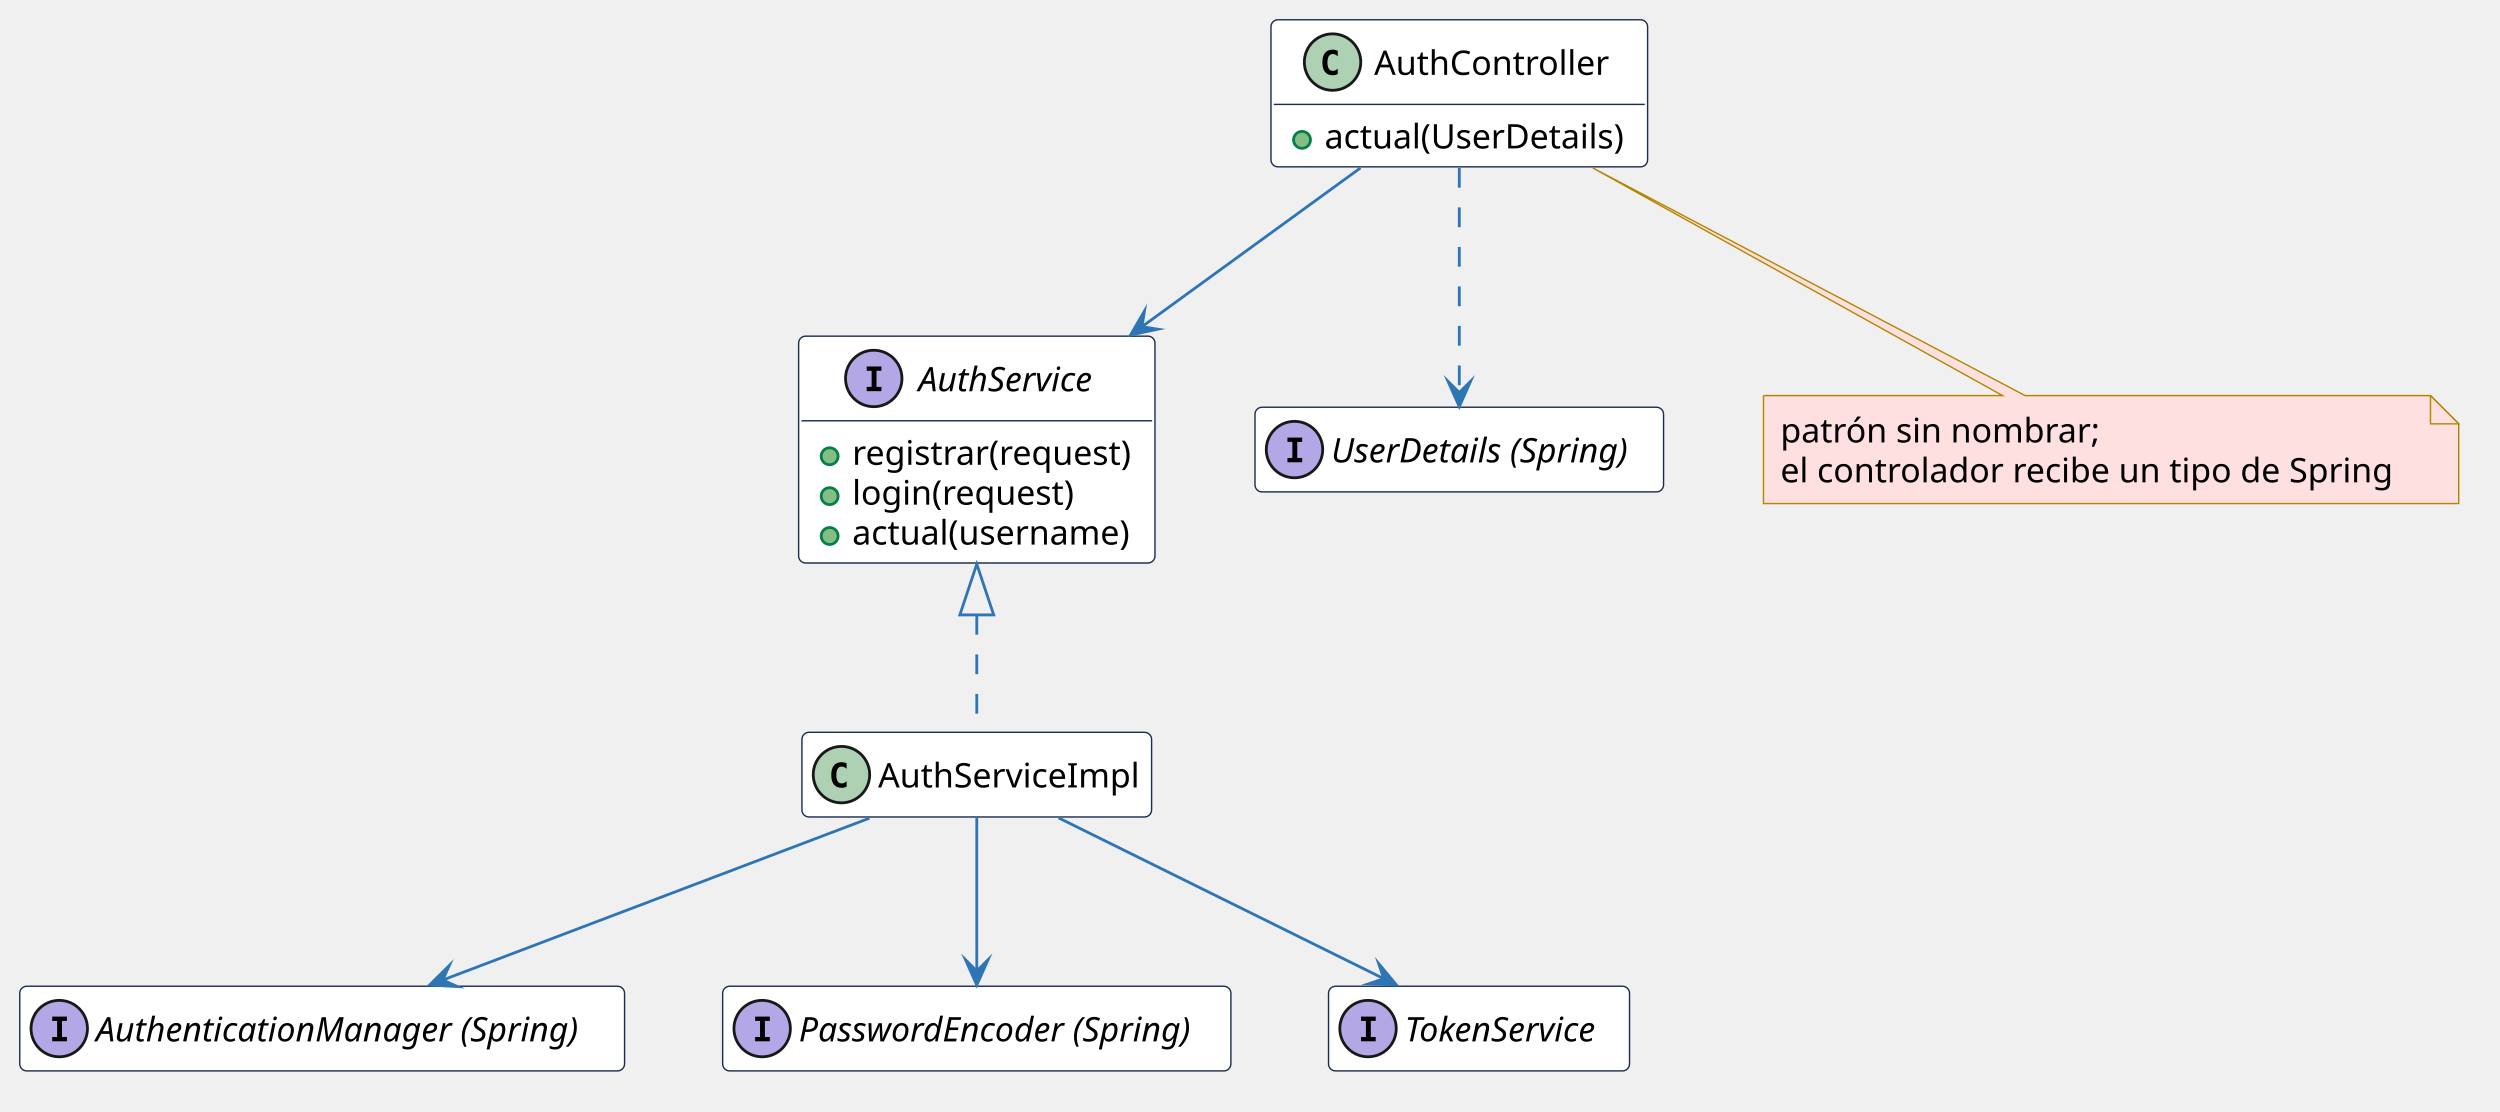
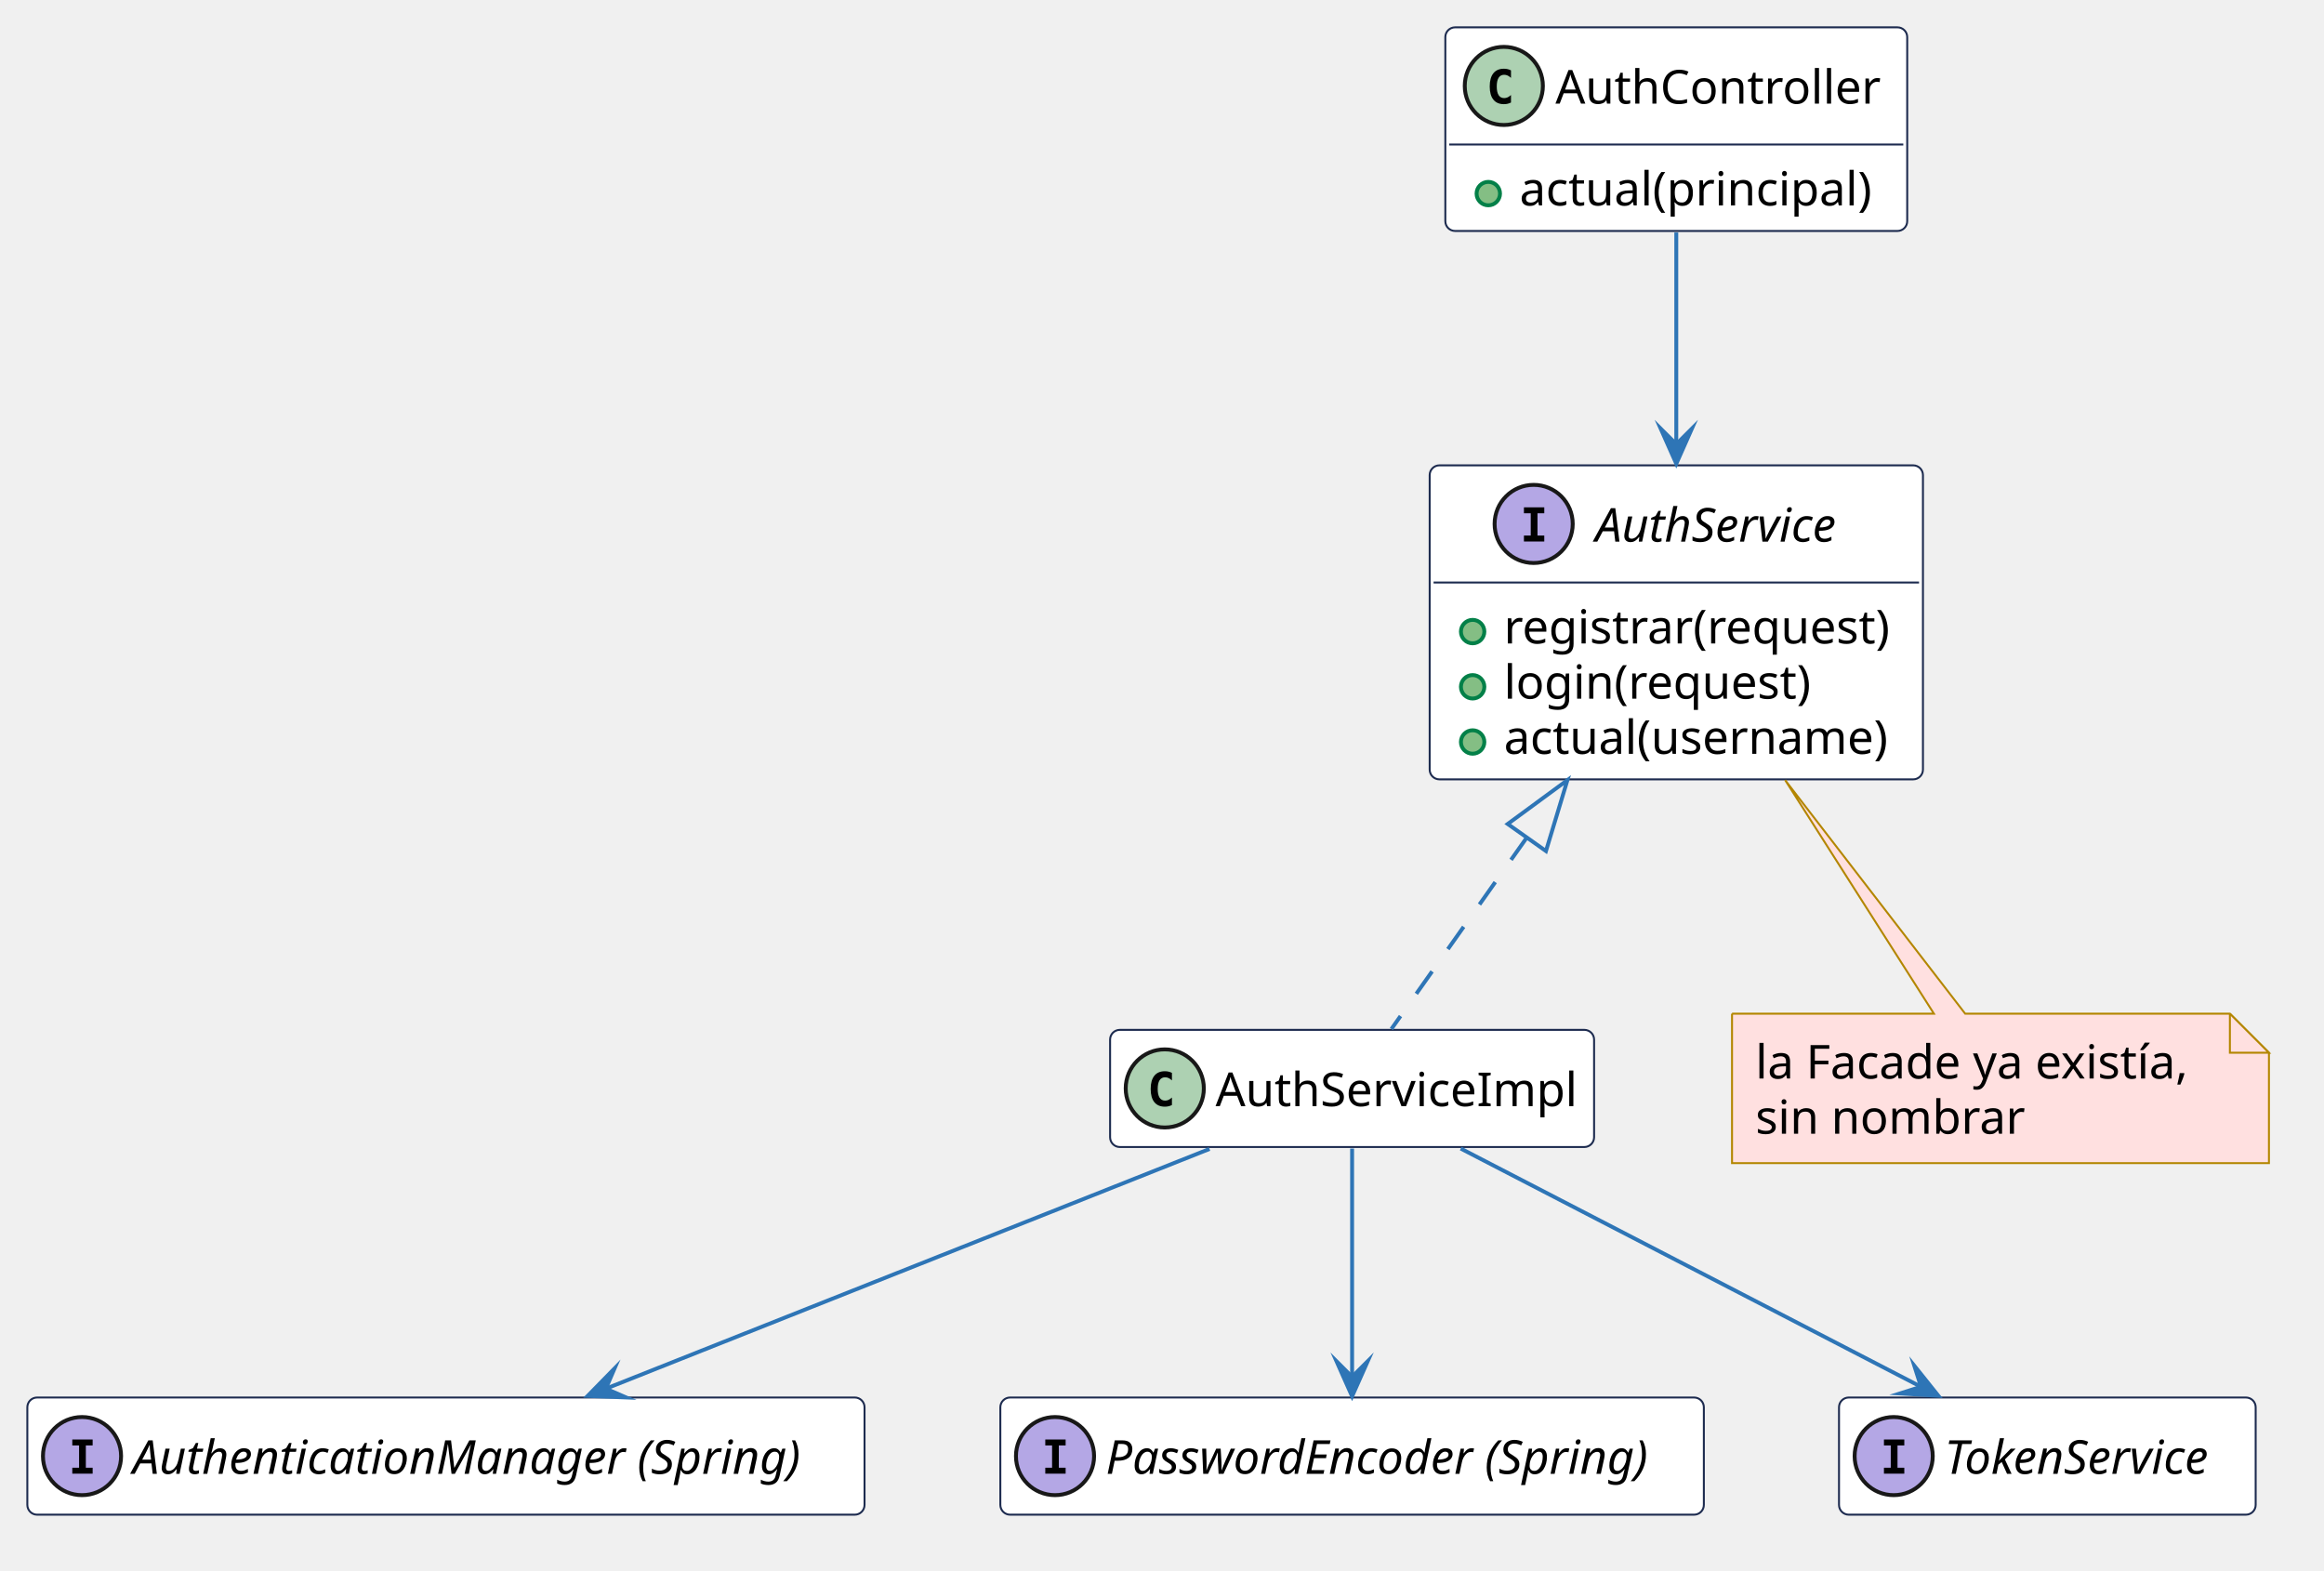
- <svg xmlns="http://www.w3.org/2000/svg" version="1.1" data-diagram-type="CLASS" style="width:886px;height:394px;background:#FFFFFF;" width="886px" height="394px" viewBox="0 0 886 394" zoomAndPan="magnify" preserveAspectRatio="none" contentStyleType="text/css">
+ <svg xmlns="http://www.w3.org/2000/svg" version="1.1" data-diagram-type="CLASS" style="width:595px;height:402px;background:#FFFFFF;" width="595px" height="402px" viewBox="0 0 595 402" zoomAndPan="magnify" preserveAspectRatio="none" contentStyleType="text/css">
  <defs />
  <g font-family="sans-serif" lengthAdjust="spacing">
    <g class="entity" data-qualified-name="AuthController" id="ent0001" data-source-line="11">
-       <rect x="450.43" y="7" width="133.48" height="52.133" fill="#FFF" style="stroke:#1D2B4F;stroke-width:0.5;" rx="2.5" ry="2.5" />
-       <ellipse cx="472.258" cy="22" rx="10" ry="10" fill="#ADD1B2" style="stroke:#181818;stroke-width:1;" />
-       <path d="M474.092,26.248 Q473.681,26.459 473.23,26.564 Q472.779,26.67 472.281,26.67 Q470.511,26.67 469.58,25.504 Q468.648,24.338 468.648,22.135 Q468.648,19.926 469.58,18.76 Q470.511,17.594 472.281,17.594 Q472.779,17.594 473.236,17.699 Q473.693,17.805 474.092,18.016 L474.092,19.938 Q473.646,19.527 473.227,19.337 Q472.808,19.146 472.363,19.146 Q471.414,19.146 470.93,19.899 Q470.447,20.652 470.447,22.135 Q470.447,23.611 470.93,24.364 Q471.414,25.117 472.363,25.117 Q472.808,25.117 473.227,24.927 Q473.646,24.736 474.092,24.326 Z " fill="#000" />
-       <text x="486.997" y="26.535" fill="#000" font-size="12" textLength="86.086" font-family="Calibri">AuthController</text>
-       <line x1="451.43" y1="37" x2="582.91" y2="37" style="stroke:#1D2B4F;stroke-width:0.5;" />
+       <rect x="370.04" y="7" width="118.252" height="52.133" fill="#FFF" style="stroke:#1D2B4F;stroke-width:0.5;" rx="2.5" ry="2.5" />
+       <ellipse cx="385.015" cy="22" rx="10" ry="10" fill="#ADD1B2" style="stroke:#181818;stroke-width:1;" />
+       <path d="M386.849,26.248 Q386.439,26.459 385.987,26.564 Q385.536,26.67 385.038,26.67 Q383.269,26.67 382.337,25.504 Q381.405,24.338 381.405,22.135 Q381.405,19.926 382.337,18.76 Q383.269,17.594 385.038,17.594 Q385.536,17.594 385.993,17.699 Q386.45,17.805 386.849,18.016 L386.849,19.938 Q386.403,19.527 385.984,19.337 Q385.565,19.146 385.12,19.146 Q384.171,19.146 383.688,19.899 Q383.204,20.652 383.204,22.135 Q383.204,23.611 383.688,24.364 Q384.171,25.117 385.12,25.117 Q385.565,25.117 385.984,24.927 Q386.403,24.736 386.849,24.326 Z " fill="#000" />
+       <text x="398.231" y="26.535" fill="#000" font-size="12" textLength="86.086" font-family="Calibri">AuthController</text>
+       <line x1="371.04" y1="37" x2="487.292" y2="37" style="stroke:#1D2B4F;stroke-width:0.5;" />
      <g data-visibility-modifier="PUBLIC_METHOD">
-         <ellipse cx="461.43" cy="49.566" rx="3" ry="3" fill="#84BE84" style="stroke:#038048;stroke-width:1;" />
+         <ellipse cx="381.04" cy="49.566" rx="3" ry="3" fill="#84BE84" style="stroke:#038048;stroke-width:1;" />
      </g>
-       <text x="469.43" y="52.602" fill="#000" font-size="12" textLength="108.48" font-family="Calibri">actual(UserDetails)</text>
+       <text x="389.04" y="52.602" fill="#000" font-size="12" textLength="93.252" font-family="Calibri">actual(principal)</text>
    </g>
    <g class="entity" data-qualified-name="AuthService" id="ent0002" data-source-line="14">
-       <rect x="283.03" y="119.13" width="126.291" height="80.398" fill="#FFF" style="stroke:#1D2B4F;stroke-width:0.5;" rx="2.5" ry="2.5" />
-       <ellipse cx="309.656" cy="134.13" rx="10" ry="10" fill="#B4A7E5" style="stroke:#181818;stroke-width:1;" />
-       <path d="M307.164,131.405 L307.164,129.882 L312.373,129.882 L312.373,131.405 L310.633,131.405 L310.633,137.107 L312.373,137.107 L312.373,138.63 L307.164,138.63 L307.164,137.107 L308.904,137.107 L308.904,131.405 Z " fill="#000" />
-       <text x="325.462" y="138.665" fill="#000" font-size="12" textLength="68.232" font-style="italic" font-family="Calibri">AuthService</text>
-       <line x1="284.03" y1="149.13" x2="408.321" y2="149.13" style="stroke:#1D2B4F;stroke-width:0.5;" />
+       <rect x="366.03" y="119.14" width="126.291" height="80.398" fill="#FFF" style="stroke:#1D2B4F;stroke-width:0.5;" rx="2.5" ry="2.5" />
+       <ellipse cx="392.656" cy="134.14" rx="10" ry="10" fill="#B4A7E5" style="stroke:#181818;stroke-width:1;" />
+       <path d="M390.164,131.415 L390.164,129.892 L395.373,129.892 L395.373,131.415 L393.633,131.415 L393.633,137.117 L395.373,137.117 L395.373,138.64 L390.164,138.64 L390.164,137.117 L391.904,137.117 L391.904,131.415 Z " fill="#000" />
+       <text x="408.462" y="138.675" fill="#000" font-size="12" textLength="68.232" font-style="italic" font-family="Calibri">AuthService</text>
+       <line x1="367.03" y1="149.14" x2="491.321" y2="149.14" style="stroke:#1D2B4F;stroke-width:0.5;" />
      <g data-visibility-modifier="PUBLIC_METHOD">
-         <ellipse cx="294.03" cy="161.696" rx="3" ry="3" fill="#84BE84" style="stroke:#038048;stroke-width:1;" />
+         <ellipse cx="377.03" cy="161.706" rx="3" ry="3" fill="#84BE84" style="stroke:#038048;stroke-width:1;" />
      </g>
-       <text x="302.03" y="164.732" fill="#000" font-size="12" textLength="101.291" font-family="Calibri">registrar(request)</text>
+       <text x="385.03" y="164.742" fill="#000" font-size="12" textLength="101.291" font-family="Calibri">registrar(request)</text>
      <g data-visibility-modifier="PUBLIC_METHOD">
-         <ellipse cx="294.03" cy="175.829" rx="3" ry="3" fill="#84BE84" style="stroke:#038048;stroke-width:1;" />
+         <ellipse cx="377.03" cy="175.839" rx="3" ry="3" fill="#84BE84" style="stroke:#038048;stroke-width:1;" />
      </g>
-       <text x="302.03" y="178.864" fill="#000" font-size="12" textLength="80.93" font-family="Calibri">login(request)</text>
+       <text x="385.03" y="178.874" fill="#000" font-size="12" textLength="80.93" font-family="Calibri">login(request)</text>
      <g data-visibility-modifier="PUBLIC_METHOD">
-         <ellipse cx="294.03" cy="189.962" rx="3" ry="3" fill="#84BE84" style="stroke:#038048;stroke-width:1;" />
+         <ellipse cx="377.03" cy="189.972" rx="3" ry="3" fill="#84BE84" style="stroke:#038048;stroke-width:1;" />
      </g>
-       <text x="302.03" y="192.997" fill="#000" font-size="12" textLength="99.732" font-family="Calibri">actual(username)</text>
+       <text x="385.03" y="193.007" fill="#000" font-size="12" textLength="99.732" font-family="Calibri">actual(username)</text>
    </g>
    <g class="entity" data-qualified-name="AuthServiceImpl" id="ent0003" data-source-line="19">
-       <rect x="284.21" y="259.53" width="123.914" height="30" fill="#FFF" style="stroke:#1D2B4F;stroke-width:0.5;" rx="2.5" ry="2.5" />
-       <ellipse cx="298.21" cy="274.53" rx="10" ry="10" fill="#ADD1B2" style="stroke:#181818;stroke-width:1;" />
-       <path d="M300.044,278.778 Q299.634,278.989 299.183,279.094 Q298.731,279.2 298.233,279.2 Q296.464,279.2 295.532,278.034 Q294.601,276.868 294.601,274.665 Q294.601,272.456 295.532,271.29 Q296.464,270.124 298.233,270.124 Q298.731,270.124 299.189,270.229 Q299.646,270.335 300.044,270.546 L300.044,272.468 Q299.599,272.057 299.18,271.867 Q298.761,271.676 298.315,271.676 Q297.366,271.676 296.883,272.429 Q296.399,273.182 296.399,274.665 Q296.399,276.141 296.883,276.894 Q297.366,277.647 298.315,277.647 Q298.761,277.647 299.18,277.457 Q299.599,277.266 300.044,276.856 Z " fill="#000" />
-       <text x="311.21" y="279.065" fill="#000" font-size="12" textLength="93.914" font-family="Calibri">AuthServiceImpl</text>
+       <rect x="284.21" y="263.67" width="123.914" height="30" fill="#FFF" style="stroke:#1D2B4F;stroke-width:0.5;" rx="2.5" ry="2.5" />
+       <ellipse cx="298.21" cy="278.67" rx="10" ry="10" fill="#ADD1B2" style="stroke:#181818;stroke-width:1;" />
+       <path d="M300.044,282.918 Q299.634,283.129 299.183,283.234 Q298.731,283.34 298.233,283.34 Q296.464,283.34 295.532,282.174 Q294.601,281.008 294.601,278.805 Q294.601,276.596 295.532,275.43 Q296.464,274.264 298.233,274.264 Q298.731,274.264 299.189,274.369 Q299.646,274.475 300.044,274.686 L300.044,276.608 Q299.599,276.197 299.18,276.007 Q298.761,275.816 298.315,275.816 Q297.366,275.816 296.883,276.569 Q296.399,277.322 296.399,278.805 Q296.399,280.281 296.883,281.034 Q297.366,281.787 298.315,281.787 Q298.761,281.787 299.18,281.597 Q299.599,281.406 300.044,280.996 Z " fill="#000" />
+       <text x="311.21" y="283.205" fill="#000" font-size="12" textLength="93.914" font-family="Calibri">AuthServiceImpl</text>
    </g>
-     <g class="entity" data-qualified-name="UD" id="ent0004" data-source-line="20">
-       <rect x="444.77" y="144.33" width="144.797" height="30" fill="#FFF" style="stroke:#1D2B4F;stroke-width:0.5;" rx="2.5" ry="2.5" />
-       <ellipse cx="458.77" cy="159.33" rx="10" ry="10" fill="#B4A7E5" style="stroke:#181818;stroke-width:1;" />
-       <path d="M456.278,156.605 L456.278,155.082 L461.487,155.082 L461.487,156.605 L459.747,156.605 L459.747,162.307 L461.487,162.307 L461.487,163.83 L456.278,163.83 L456.278,162.307 L458.018,162.307 L458.018,156.605 Z " fill="#000" />
-       <text x="471.77" y="163.865" fill="#000" font-size="12" textLength="114.797" font-style="italic" font-family="Calibri">UserDetails (Spring)</text>
+     <g class="entity" data-qualified-name="AM" id="ent0004" data-source-line="20">
+       <rect x="7" y="357.8" width="214.342" height="30" fill="#FFF" style="stroke:#1D2B4F;stroke-width:0.5;" rx="2.5" ry="2.5" />
+       <ellipse cx="21" cy="372.8" rx="10" ry="10" fill="#B4A7E5" style="stroke:#181818;stroke-width:1;" />
+       <path d="M18.508,370.075 L18.508,368.552 L23.717,368.552 L23.717,370.075 L21.977,370.075 L21.977,375.777 L23.717,375.777 L23.717,377.3 L18.508,377.3 L18.508,375.777 L20.248,375.777 L20.248,370.075 Z " fill="#000" />
+       <text x="34" y="377.335" fill="#000" font-size="12" textLength="184.342" font-style="italic" font-family="Calibri">AuthenticationManager (Spring)</text>
    </g>
-     <g class="entity" data-qualified-name="AM" id="ent0005" data-source-line="21">
-       <rect x="7" y="349.53" width="214.342" height="30" fill="#FFF" style="stroke:#1D2B4F;stroke-width:0.5;" rx="2.5" ry="2.5" />
-       <ellipse cx="21" cy="364.53" rx="10" ry="10" fill="#B4A7E5" style="stroke:#181818;stroke-width:1;" />
-       <path d="M18.508,361.805 L18.508,360.282 L23.717,360.282 L23.717,361.805 L21.977,361.805 L21.977,367.507 L23.717,367.507 L23.717,369.03 L18.508,369.03 L18.508,367.507 L20.248,367.507 L20.248,361.805 Z " fill="#000" />
-       <text x="34" y="369.065" fill="#000" font-size="12" textLength="184.342" font-style="italic" font-family="Calibri">AuthenticationManager (Spring)</text>
+     <g class="entity" data-qualified-name="PE" id="ent0005" data-source-line="21">
+       <rect x="256.11" y="357.8" width="180.117" height="30" fill="#FFF" style="stroke:#1D2B4F;stroke-width:0.5;" rx="2.5" ry="2.5" />
+       <ellipse cx="270.11" cy="372.8" rx="10" ry="10" fill="#B4A7E5" style="stroke:#181818;stroke-width:1;" />
+       <path d="M267.618,370.075 L267.618,368.552 L272.827,368.552 L272.827,370.075 L271.087,370.075 L271.087,375.777 L272.827,375.777 L272.827,377.3 L267.618,377.3 L267.618,375.777 L269.358,375.777 L269.358,370.075 Z " fill="#000" />
+       <text x="283.11" y="377.335" fill="#000" font-size="12" textLength="150.117" font-style="italic" font-family="Calibri">PasswordEncoder (Spring)</text>
    </g>
-     <g class="entity" data-qualified-name="PE" id="ent0006" data-source-line="22">
-       <rect x="256.11" y="349.53" width="180.117" height="30" fill="#FFF" style="stroke:#1D2B4F;stroke-width:0.5;" rx="2.5" ry="2.5" />
-       <ellipse cx="270.11" cy="364.53" rx="10" ry="10" fill="#B4A7E5" style="stroke:#181818;stroke-width:1;" />
-       <path d="M267.618,361.805 L267.618,360.282 L272.827,360.282 L272.827,361.805 L271.087,361.805 L271.087,367.507 L272.827,367.507 L272.827,369.03 L267.618,369.03 L267.618,367.507 L269.358,367.507 L269.358,361.805 Z " fill="#000" />
-       <text x="283.11" y="369.065" fill="#000" font-size="12" textLength="150.117" font-style="italic" font-family="Calibri">PasswordEncoder (Spring)</text>
+     <g class="entity" data-qualified-name="TokenService" id="ent0006" data-source-line="22">
+       <rect x="470.83" y="357.8" width="106.676" height="30" fill="#FFF" style="stroke:#1D2B4F;stroke-width:0.5;" rx="2.5" ry="2.5" />
+       <ellipse cx="484.83" cy="372.8" rx="10" ry="10" fill="#B4A7E5" style="stroke:#181818;stroke-width:1;" />
+       <path d="M482.338,370.075 L482.338,368.552 L487.547,368.552 L487.547,370.075 L485.807,370.075 L485.807,375.777 L487.547,375.777 L487.547,377.3 L482.338,377.3 L482.338,375.777 L484.078,375.777 L484.078,370.075 Z " fill="#000" />
+       <text x="497.83" y="377.335" fill="#000" font-size="12" textLength="76.676" font-style="italic" font-family="Calibri">TokenService</text>
    </g>
-     <g class="entity" data-qualified-name="TokenService" id="ent0007" data-source-line="23">
-       <rect x="470.83" y="349.53" width="106.676" height="30" fill="#FFF" style="stroke:#1D2B4F;stroke-width:0.5;" rx="2.5" ry="2.5" />
-       <ellipse cx="484.83" cy="364.53" rx="10" ry="10" fill="#B4A7E5" style="stroke:#181818;stroke-width:1;" />
-       <path d="M482.338,361.805 L482.338,360.282 L487.547,360.282 L487.547,361.805 L485.807,361.805 L485.807,367.507 L487.547,367.507 L487.547,369.03 L482.338,369.03 L482.338,367.507 L484.078,367.507 L484.078,361.805 Z " fill="#000" />
-       <text x="497.83" y="369.065" fill="#000" font-size="12" textLength="76.676" font-style="italic" font-family="Calibri">TokenService</text>
+     <g class="entity" data-qualified-name="GMN12" id="ent0013" data-source-line="29">
+       <path d="M443.44,259.53 L443.44,297.796 A0,0 0 0 0 443.44,297.796 L580.907,297.796 A0,0 0 0 0 580.907,297.796 L580.907,269.53 L570.907,259.53 L503.13,259.53 L457.04,199.73 L495.13,259.53 L443.44,259.53 A0,0 0 0 0 443.44,259.53" style="stroke:#B38600;stroke-width:0.5;" fill="#FFE0E0" />
+       <path d="M570.907,259.53 L570.907,269.53 L580.907,269.53 L570.907,259.53" style="stroke:#B38600;stroke-width:0.5;" fill="#FFE0E0" />
+       <text x="449.44" y="276.132" fill="#000" font-size="12" textLength="116.467" font-family="Calibri">la Facade ya existía,</text>
+       <text x="449.44" y="290.264" fill="#000" font-size="12" textLength="70.852" font-family="Calibri">sin nombrar</text>
    </g>
-     <g class="entity" data-qualified-name="GMN14" id="ent0015" data-source-line="31">
-       <path d="M624.98,140.2 L624.98,178.466 A0,0 0 0 0 624.98,178.466 L871.367,178.466 A0,0 0 0 0 871.367,178.466 L871.367,150.2 L861.367,140.2 L717.7,140.2 L564.47,59.51 L709.7,140.2 L624.98,140.2 A0,0 0 0 0 624.98,140.2" style="stroke:#B38600;stroke-width:0.5;" fill="#FFE0E0" />
-       <path d="M861.367,140.2 L861.367,150.2 L871.367,150.2 L861.367,140.2" style="stroke:#B38600;stroke-width:0.5;" fill="#FFE0E0" />
-       <text x="630.98" y="156.802" fill="#000" font-size="12" textLength="116.842" font-family="Calibri">patrón sin nombrar;</text>
-       <text x="630.98" y="170.934" fill="#000" font-size="12" textLength="225.387" font-family="Calibri">el controlador recibe un tipo de Spring</text>
+     <g class="link" data-entity-1="ent0001" data-entity-2="ent0002" id="lnk7" data-source-line="23" data-link-type="dependency">
+       <path d="M429.17,59.52 C429.17,76.56 429.17,94.34 429.17,113.73" style="stroke:#2E75B6;stroke-width:1;" fill="none" id="AuthController-to-AuthService" codeLine="23" />
+       <polygon points="429.17,118.73,433.17,109.73,429.17,113.73,425.17,109.73,429.17,118.73" fill="#2E75B6" style="stroke:#2E75B6;stroke-width:1;stroke-linejoin:miter;stroke-miterlimit:10;" />
    </g>
-     <g class="link" data-entity-1="ent0001" data-entity-2="ent0002" id="lnk8" data-source-line="24" data-link-type="dependency">
-       <path d="M482.15,59.51 C458.7,76.55 431.405,96.391 404.715,115.781" style="stroke:#2E75B6;stroke-width:1;" fill="none" id="AuthController-to-AuthService" codeLine="24" />
-       <polygon points="400.67,118.72,410.302,116.666,404.715,115.781,405.6,110.194,400.67,118.72" fill="#2E75B6" style="stroke:#2E75B6;stroke-width:1;stroke-linejoin:miter;stroke-miterlimit:10;" />
+     <g class="link" data-entity-1="ent0002" data-entity-2="ent0003" id="lnk8" data-source-line="24" data-link-type="extension">
+       <path d="M390.906,214.425 C375.366,236.395 367.35,247.73 356.23,263.45" style="stroke:#2E75B6;stroke-width:1;stroke-dasharray:7,7;" fill="none" id="AuthService-backto-AuthServiceImpl" codeLine="24" />
+       <polygon points="401.3,199.73,386.007,210.961,395.804,217.89,401.3,199.73" fill="none" style="stroke:#2E75B6;stroke-width:1;stroke-linejoin:miter;stroke-miterlimit:10;" />
    </g>
-     <g class="link" data-entity-1="ent0001" data-entity-2="ent0004" id="lnk9" data-source-line="25" data-link-type="dependency">
-       <path d="M517.17,59.51 C517.17,85.07 517.17,118.54 517.17,139.13" style="stroke:#2E75B6;stroke-width:1;stroke-dasharray:7,7;" fill="none" id="AuthController-to-UD" codeLine="25" />
-       <polygon points="517.17,144.13,521.17,135.13,517.17,139.13,513.17,135.13,517.17,144.13" fill="#2E75B6" style="stroke:#2E75B6;stroke-width:1;stroke-linejoin:miter;stroke-miterlimit:10;" />
+     <g class="link" data-entity-1="ent0003" data-entity-2="ent0004" id="lnk9" data-source-line="25" data-link-type="dependency">
+       <path d="M309.67,294.16 C266.15,311.44 198.527,338.294 155.107,355.544" style="stroke:#2E75B6;stroke-width:1;" fill="none" id="AuthServiceImpl-to-AM" codeLine="25" />
+       <polygon points="150.46,357.39,160.301,357.784,155.107,355.544,157.347,350.35,150.46,357.39" fill="#2E75B6" style="stroke:#2E75B6;stroke-width:1;stroke-linejoin:miter;stroke-miterlimit:10;" />
    </g>
-     <g class="link" data-entity-1="ent0002" data-entity-2="ent0003" id="lnk10" data-source-line="26" data-link-type="extension">
-       <path d="M346.17,217.92 C346.17,238.45 346.17,244.27 346.17,259.12" style="stroke:#2E75B6;stroke-width:1;stroke-dasharray:7,7;" fill="none" id="AuthService-backto-AuthServiceImpl" codeLine="26" />
-       <polygon points="346.17,199.92,340.17,217.92,352.17,217.92,346.17,199.92" fill="none" style="stroke:#2E75B6;stroke-width:1;stroke-linejoin:miter;stroke-miterlimit:10;" />
+     <g class="link" data-entity-1="ent0003" data-entity-2="ent0005" id="lnk10" data-source-line="26" data-link-type="dependency">
+       <path d="M346.17,294.06 C346.17,311.37 346.17,335.24 346.17,352.51" style="stroke:#2E75B6;stroke-width:1;" fill="none" id="AuthServiceImpl-to-PE" codeLine="26" />
+       <polygon points="346.17,357.51,350.17,348.51,346.17,352.51,342.17,348.51,346.17,357.51" fill="#2E75B6" style="stroke:#2E75B6;stroke-width:1;stroke-linejoin:miter;stroke-miterlimit:10;" />
    </g>
-     <g class="link" data-entity-1="ent0003" data-entity-2="ent0005" id="lnk11" data-source-line="27" data-link-type="dependency">
-       <path d="M308.12,289.96 C265.06,306.3 199.985,330.976 156.915,347.316" style="stroke:#2E75B6;stroke-width:1;" fill="none" id="AuthServiceImpl-to-AM" codeLine="27" />
-       <polygon points="152.24,349.09,162.074,349.637,156.915,347.316,159.236,342.158,152.24,349.09" fill="#2E75B6" style="stroke:#2E75B6;stroke-width:1;stroke-linejoin:miter;stroke-miterlimit:10;" />
-     </g>
-     <g class="link" data-entity-1="ent0003" data-entity-2="ent0006" id="lnk12" data-source-line="28" data-link-type="dependency">
-       <path d="M346.17,289.67 C346.17,305.99 346.17,327.7 346.17,344.13" style="stroke:#2E75B6;stroke-width:1;" fill="none" id="AuthServiceImpl-to-PE" codeLine="28" />
-       <polygon points="346.17,349.13,350.17,340.13,346.17,344.13,342.17,340.13,346.17,349.13" fill="#2E75B6" style="stroke:#2E75B6;stroke-width:1;stroke-linejoin:miter;stroke-miterlimit:10;" />
-     </g>
-     <g class="link" data-entity-1="ent0003" data-entity-2="ent0007" id="lnk13" data-source-line="29" data-link-type="dependency">
-       <path d="M375.17,289.86 C408.17,306.18 457.288,330.463 490.408,346.843" style="stroke:#2E75B6;stroke-width:1;" fill="none" id="AuthServiceImpl-to-TokenService" codeLine="29" />
-       <polygon points="494.89,349.06,488.596,341.485,490.408,346.843,485.049,348.656,494.89,349.06" fill="#2E75B6" style="stroke:#2E75B6;stroke-width:1;stroke-linejoin:miter;stroke-miterlimit:10;" />
+     <g class="link" data-entity-1="ent0003" data-entity-2="ent0006" id="lnk11" data-source-line="27" data-link-type="dependency">
+       <path d="M373.98,294.06 C407.33,311.32 458.429,337.772 491.819,355.052" style="stroke:#2E75B6;stroke-width:1;" fill="none" id="AuthServiceImpl-to-TokenService" codeLine="27" />
+       <polygon points="496.26,357.35,490.105,349.661,491.819,355.052,486.428,356.766,496.26,357.35" fill="#2E75B6" style="stroke:#2E75B6;stroke-width:1;stroke-linejoin:miter;stroke-miterlimit:10;" />
    </g>
  </g>
</svg>
